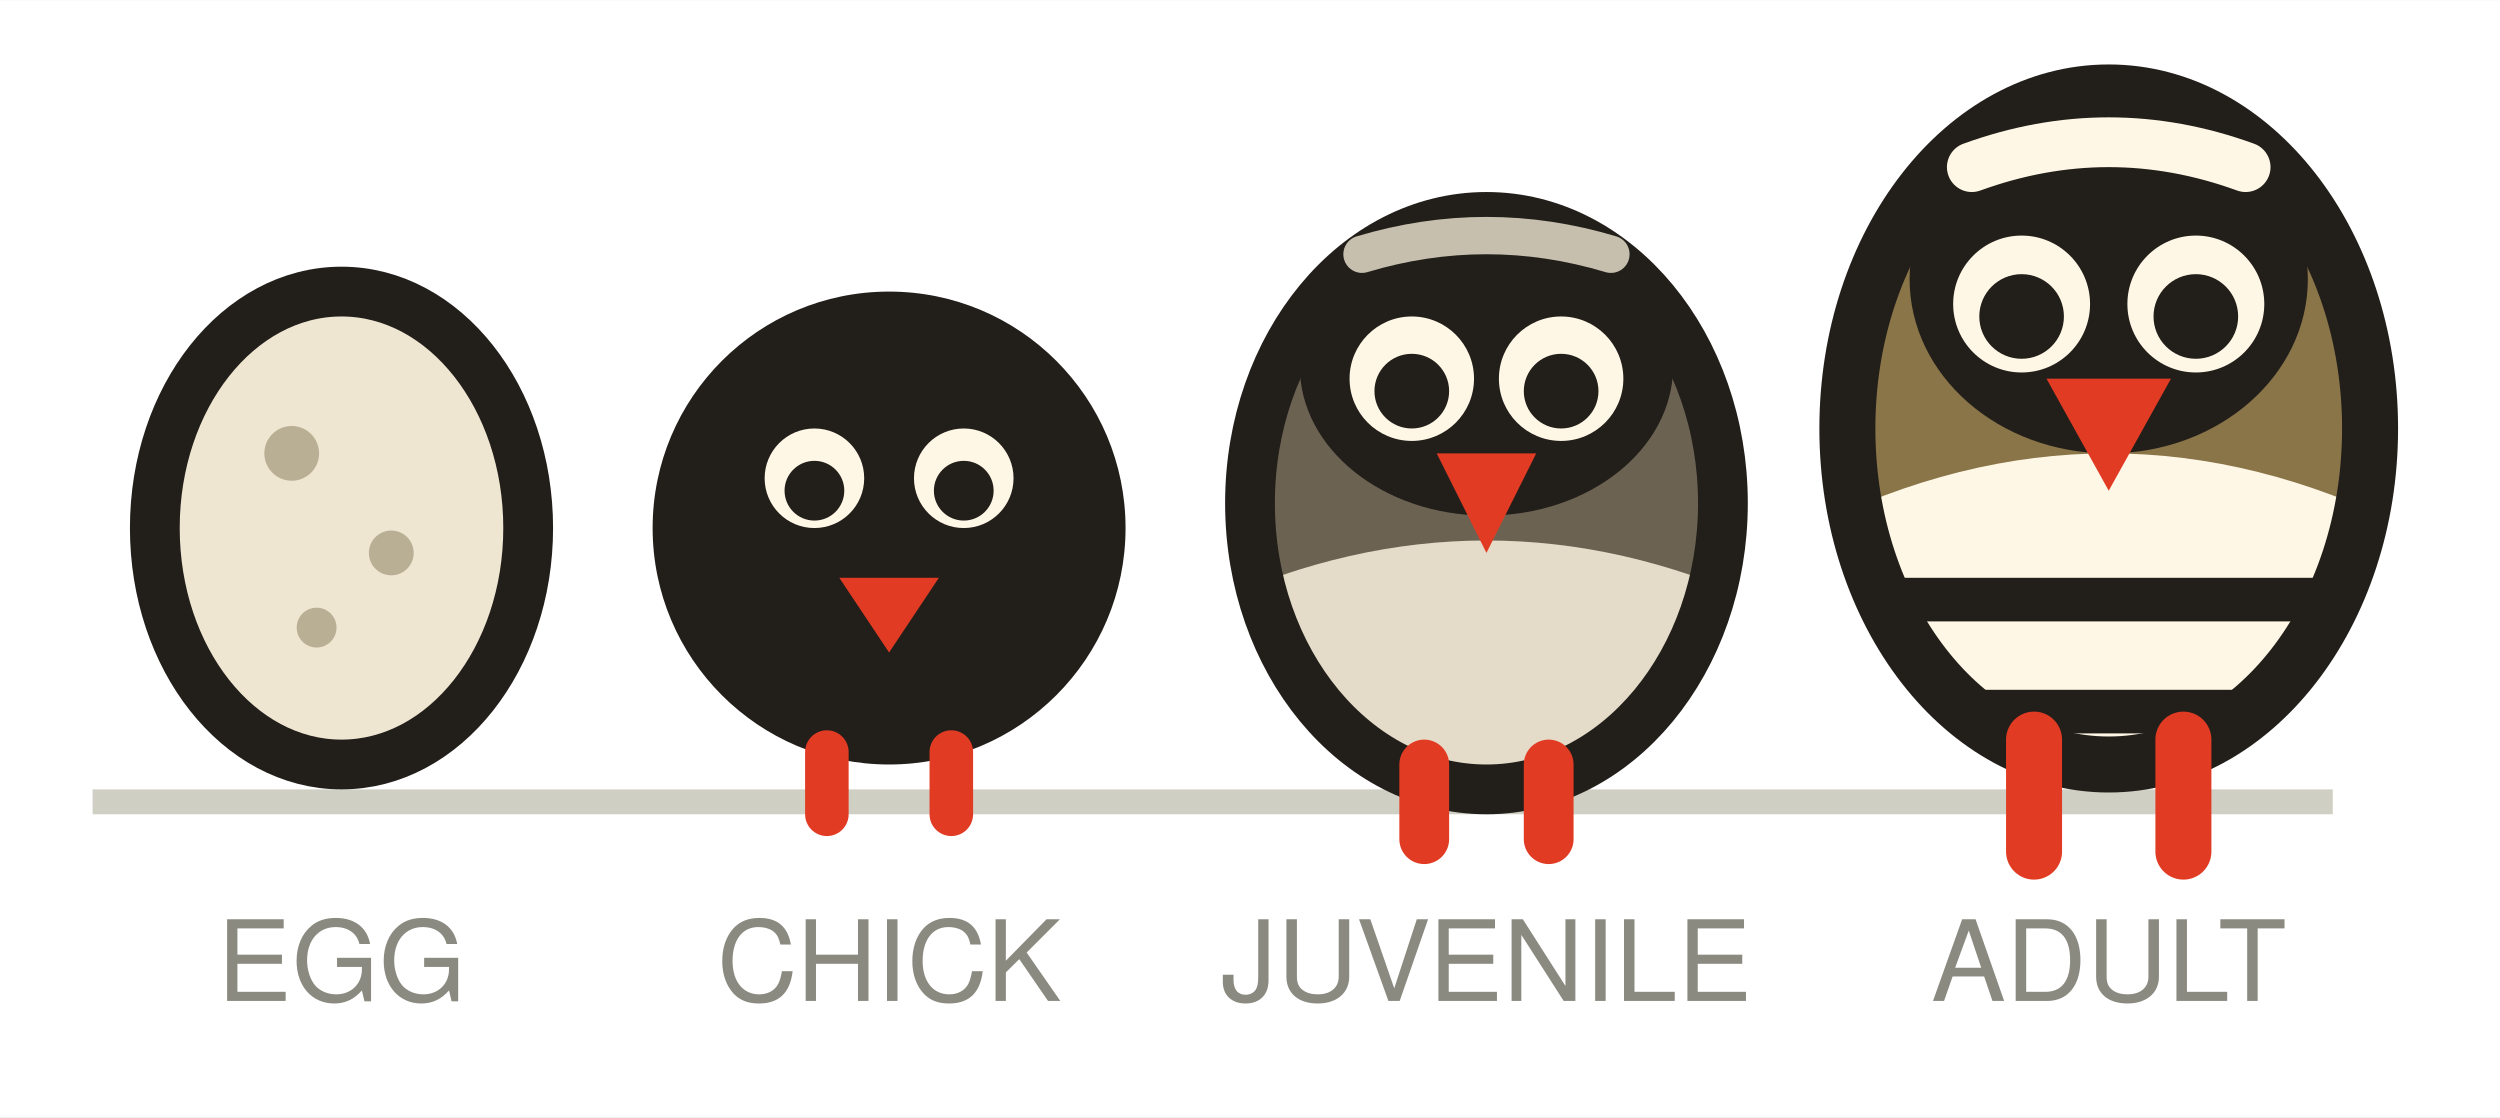
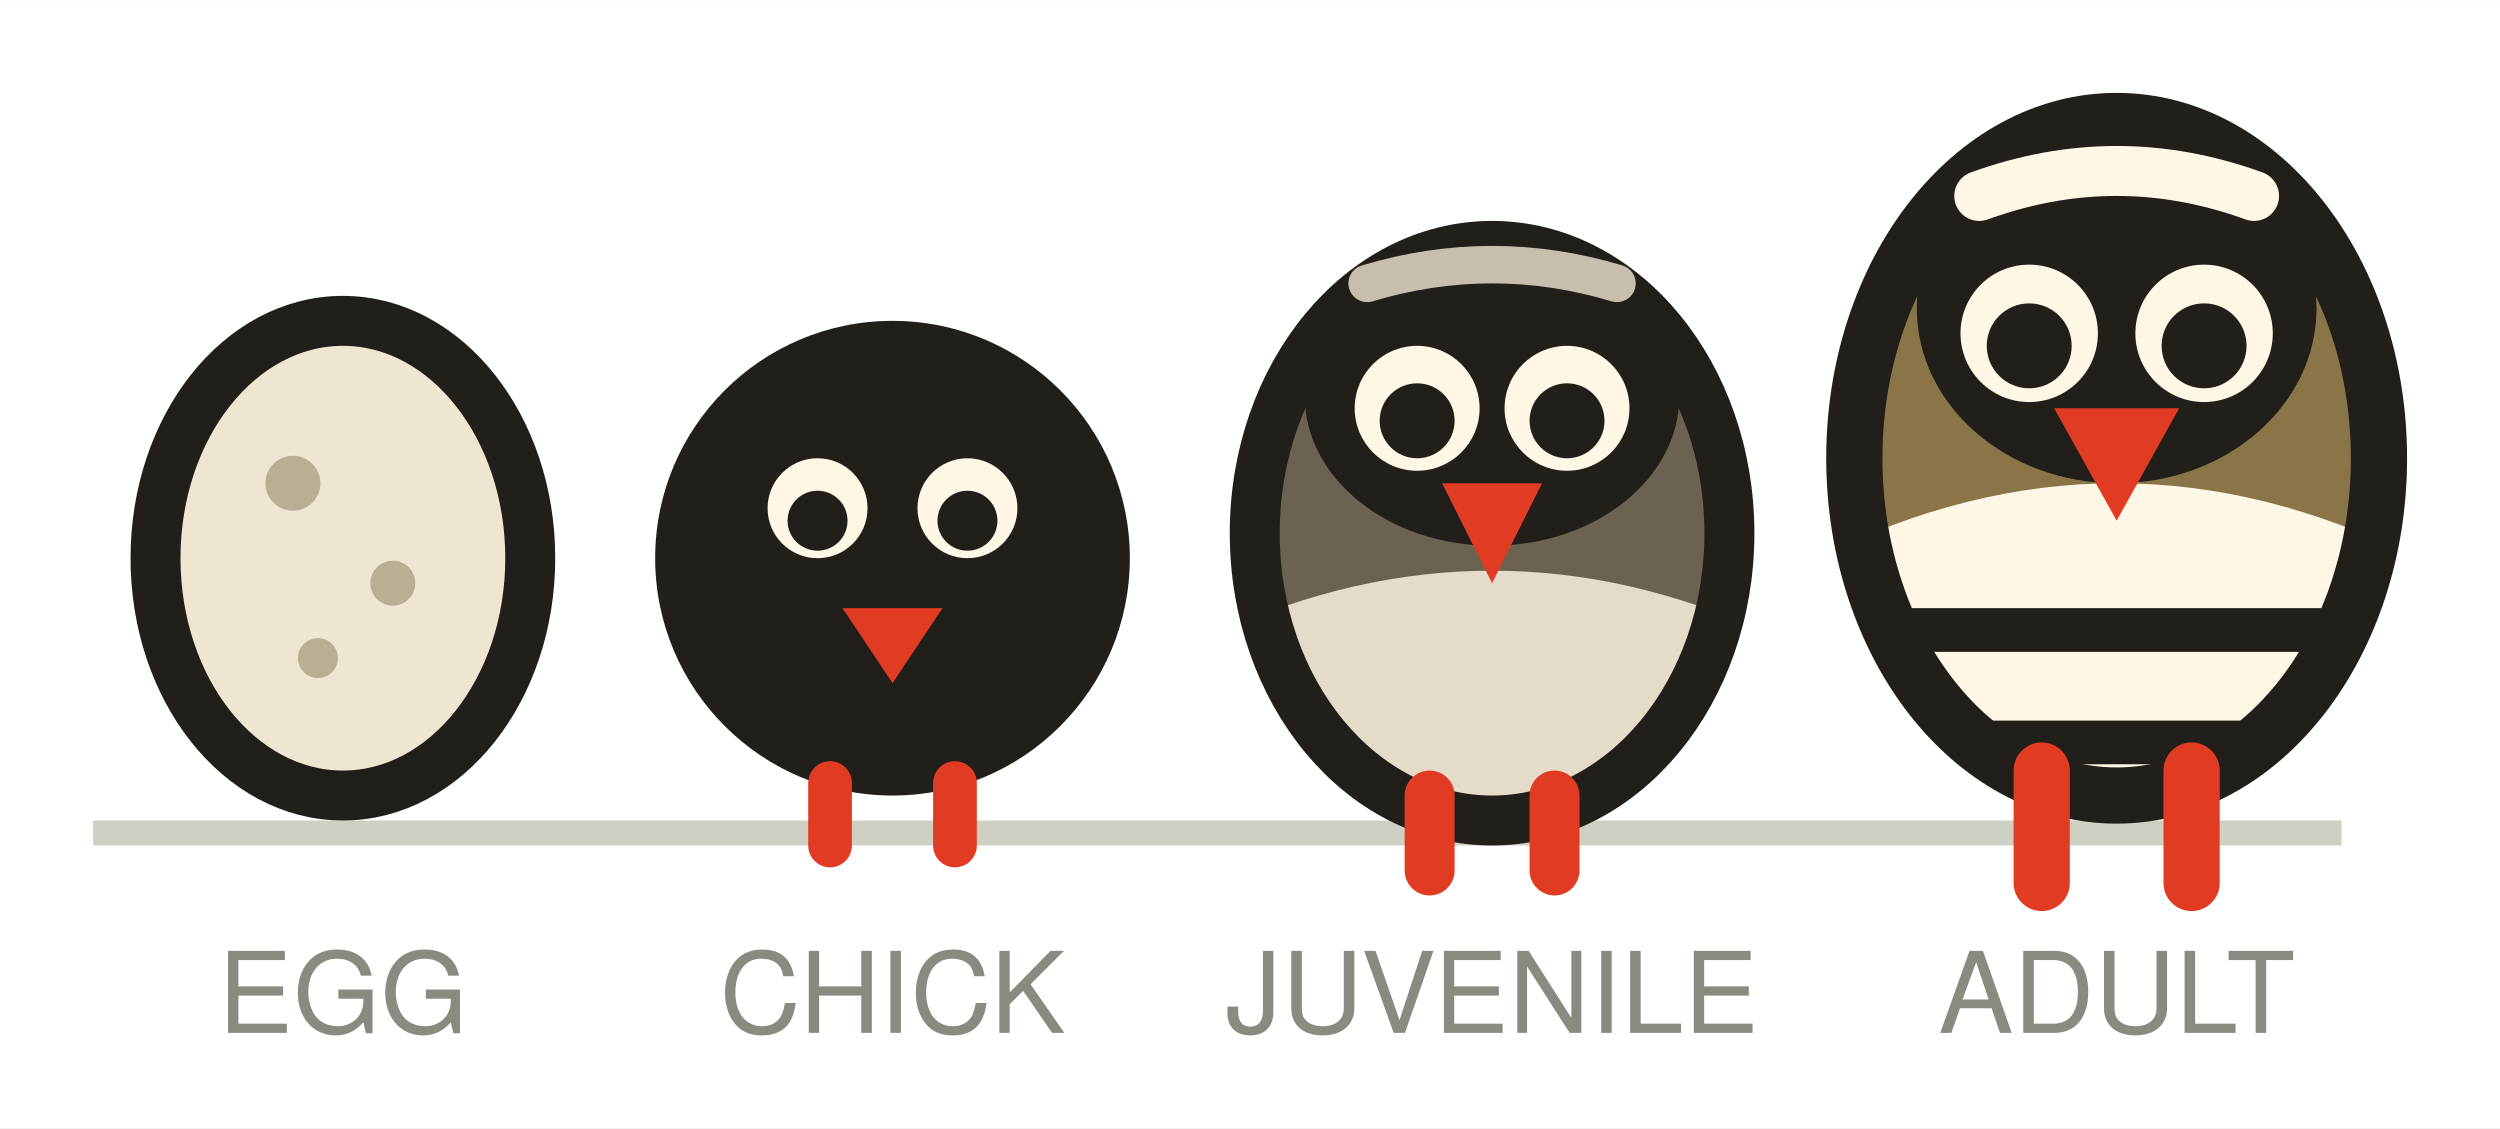
- <svg xmlns="http://www.w3.org/2000/svg" viewBox="2.56 85.59 200.88 89.73" width="1600" height="715">
+ <svg xmlns="http://www.w3.org/2000/svg" viewBox="2.55 83.33 200.14 90.28" width="1600" height="722">
  <defs>
    <clipPath id="ju">
      <ellipse cx="122" cy="126" rx="19" ry="23" />
    </clipPath>
    <clipPath id="ad">
      <ellipse cx="172" cy="120" rx="21" ry="27" />
    </clipPath>
  </defs>
-   <rect id="bg" x="2.56" y="85.59" width="200.88" height="89.73" fill="#FFFFFF" />
+   <rect id="bg" x="2.55" y="83.33" width="200.14" height="90.28" fill="#FFFFFF" />
  <path d="M10,150 L190,150" stroke="#CFCFC4" stroke-width="2" />
  <g>
    <ellipse cx="30" cy="128" rx="15" ry="19" fill="#EFE6D2" stroke="#221E1A" stroke-width="4" />
    <g fill="#B9AF95">
      <circle cx="26" cy="122" r="2.2" />
      <circle cx="34" cy="130" r="1.8" />
      <circle cx="28" cy="136" r="1.6" />
    </g>
  </g>
  <g>
    <circle cx="74" cy="128" r="19" fill="#221E1A" />
    <circle cx="68" cy="124" r="4" fill="#FFF7E6" />
    <circle cx="80" cy="124" r="4" fill="#FFF7E6" />
    <circle cx="68" cy="125" r="2.4" fill="#221E1A" />
    <circle cx="80" cy="125" r="2.4" fill="#221E1A" />
    <path d="M70,132 L78,132 L74,138 Z" fill="#E23B24" />
    <g stroke="#E23B24" stroke-width="3.5" stroke-linecap="round">
      <path d="M69,146 L69,151" />
      <path d="M79,146 L79,151" />
    </g>
  </g>
  <g>
    <ellipse cx="122" cy="126" rx="19" ry="23" fill="#6B6252" />
    <g clip-path="url(#ju)">
      <path d="M100,134 Q122,124 144,134 L144,156 L100,156 Z" fill="#E4DCC8" />
    </g>
    <ellipse cx="122" cy="126" rx="19" ry="23" fill="none" stroke="#221E1A" stroke-width="4" />
    <ellipse cx="122" cy="115" rx="15" ry="12" fill="#221E1A" />
    <path d="M112,106 Q122,103 132,106" stroke="#E4DCC8" stroke-width="3" stroke-linecap="round" fill="none" opacity=".85" />
    <circle cx="116" cy="116" r="5" fill="#FFF7E6" />
    <circle cx="128" cy="116" r="5" fill="#FFF7E6" />
    <circle cx="116" cy="117" r="3" fill="#221E1A" />
    <circle cx="128" cy="117" r="3" fill="#221E1A" />
    <path d="M118,122 L126,122 L122,130 Z" fill="#E23B24" />
    <g stroke="#E23B24" stroke-width="4" stroke-linecap="round">
      <path d="M117,147 L117,153" />
      <path d="M127,147 L127,153" />
    </g>
  </g>
  <g>
    <ellipse cx="172" cy="120" rx="21" ry="27" fill="#8A7549" />
    <g clip-path="url(#ad)">
      <path d="M148,128 Q172,116 196,128 L196,152 L148,152 Z" fill="#FFF7E6" />
      <g fill="#221E1A">
        <rect x="148" y="132" width="48" height="3.5" rx="1.7" />
        <rect x="148" y="141" width="48" height="3.5" rx="1.7" />
      </g>
    </g>
    <ellipse cx="172" cy="120" rx="21" ry="27" fill="none" stroke="#221E1A" stroke-width="4.5" />
    <ellipse cx="172" cy="108" rx="16" ry="14" fill="#221E1A" />
    <path d="M161,99 Q172,95 183,99" stroke="#FFF7E6" stroke-width="4" stroke-linecap="round" fill="none" />
    <circle cx="165" cy="110" r="5.5" fill="#FFF7E6" />
    <circle cx="179" cy="110" r="5.5" fill="#FFF7E6" />
    <circle cx="165" cy="111" r="3.4" fill="#221E1A" />
    <circle cx="179" cy="111" r="3.4" fill="#221E1A" />
    <path d="M167,116 L177,116 L172,125 Z" fill="#E23B24" />
    <g stroke="#E23B24" stroke-width="4.5" stroke-linecap="round">
      <path d="M166,145 L166,154" />
      <path d="M178,145 L178,154" />
    </g>
  </g>
  <g font-family="Helvetica,Arial,sans-serif" font-size="9" fill="#8A8A80" text-anchor="middle">
    <text x="30" y="166">EGG</text>
    <text x="74" y="166">CHICK</text>
    <text x="122" y="166">JUVENILE</text>
    <text x="172" y="166">ADULT</text>
  </g>
</svg>
